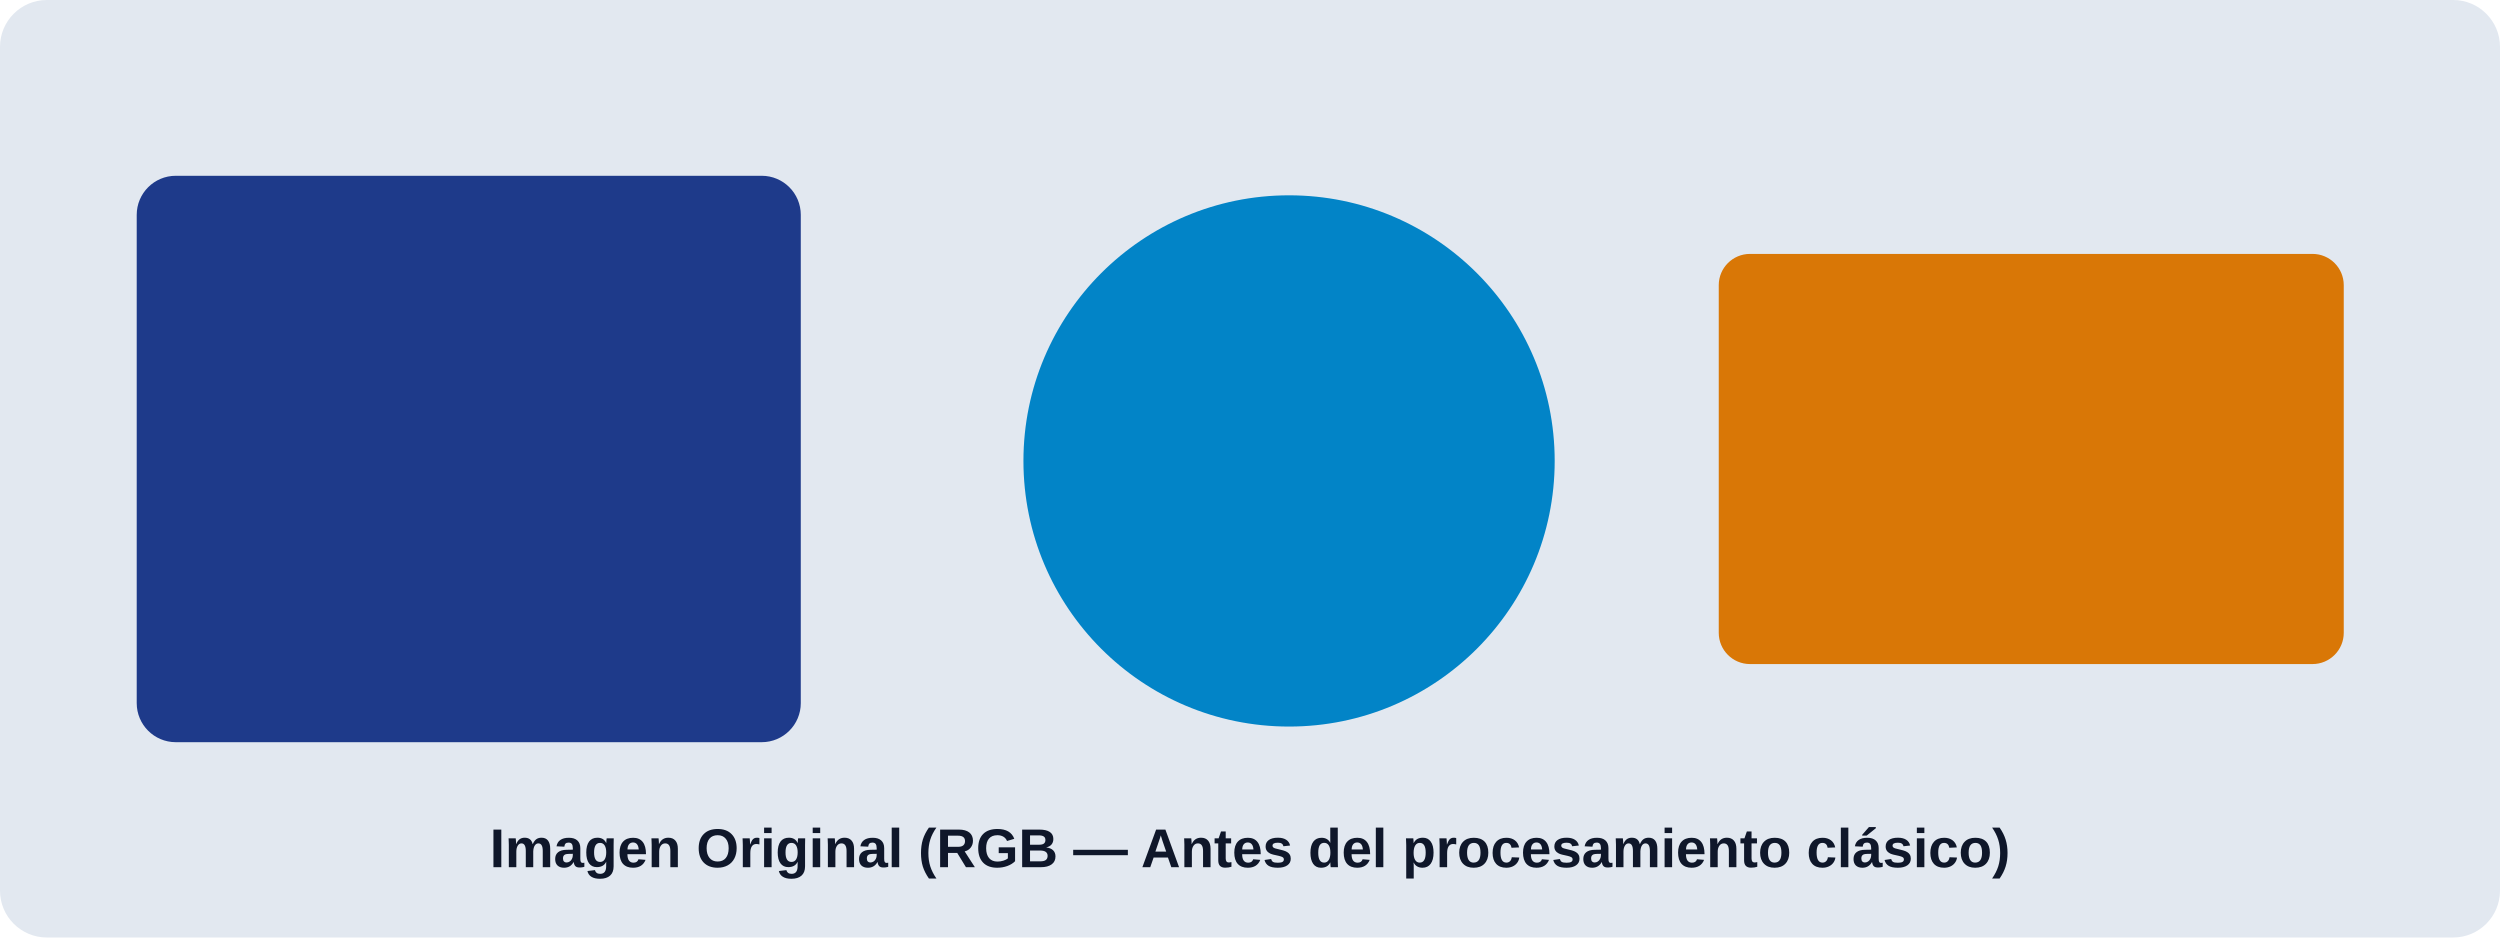
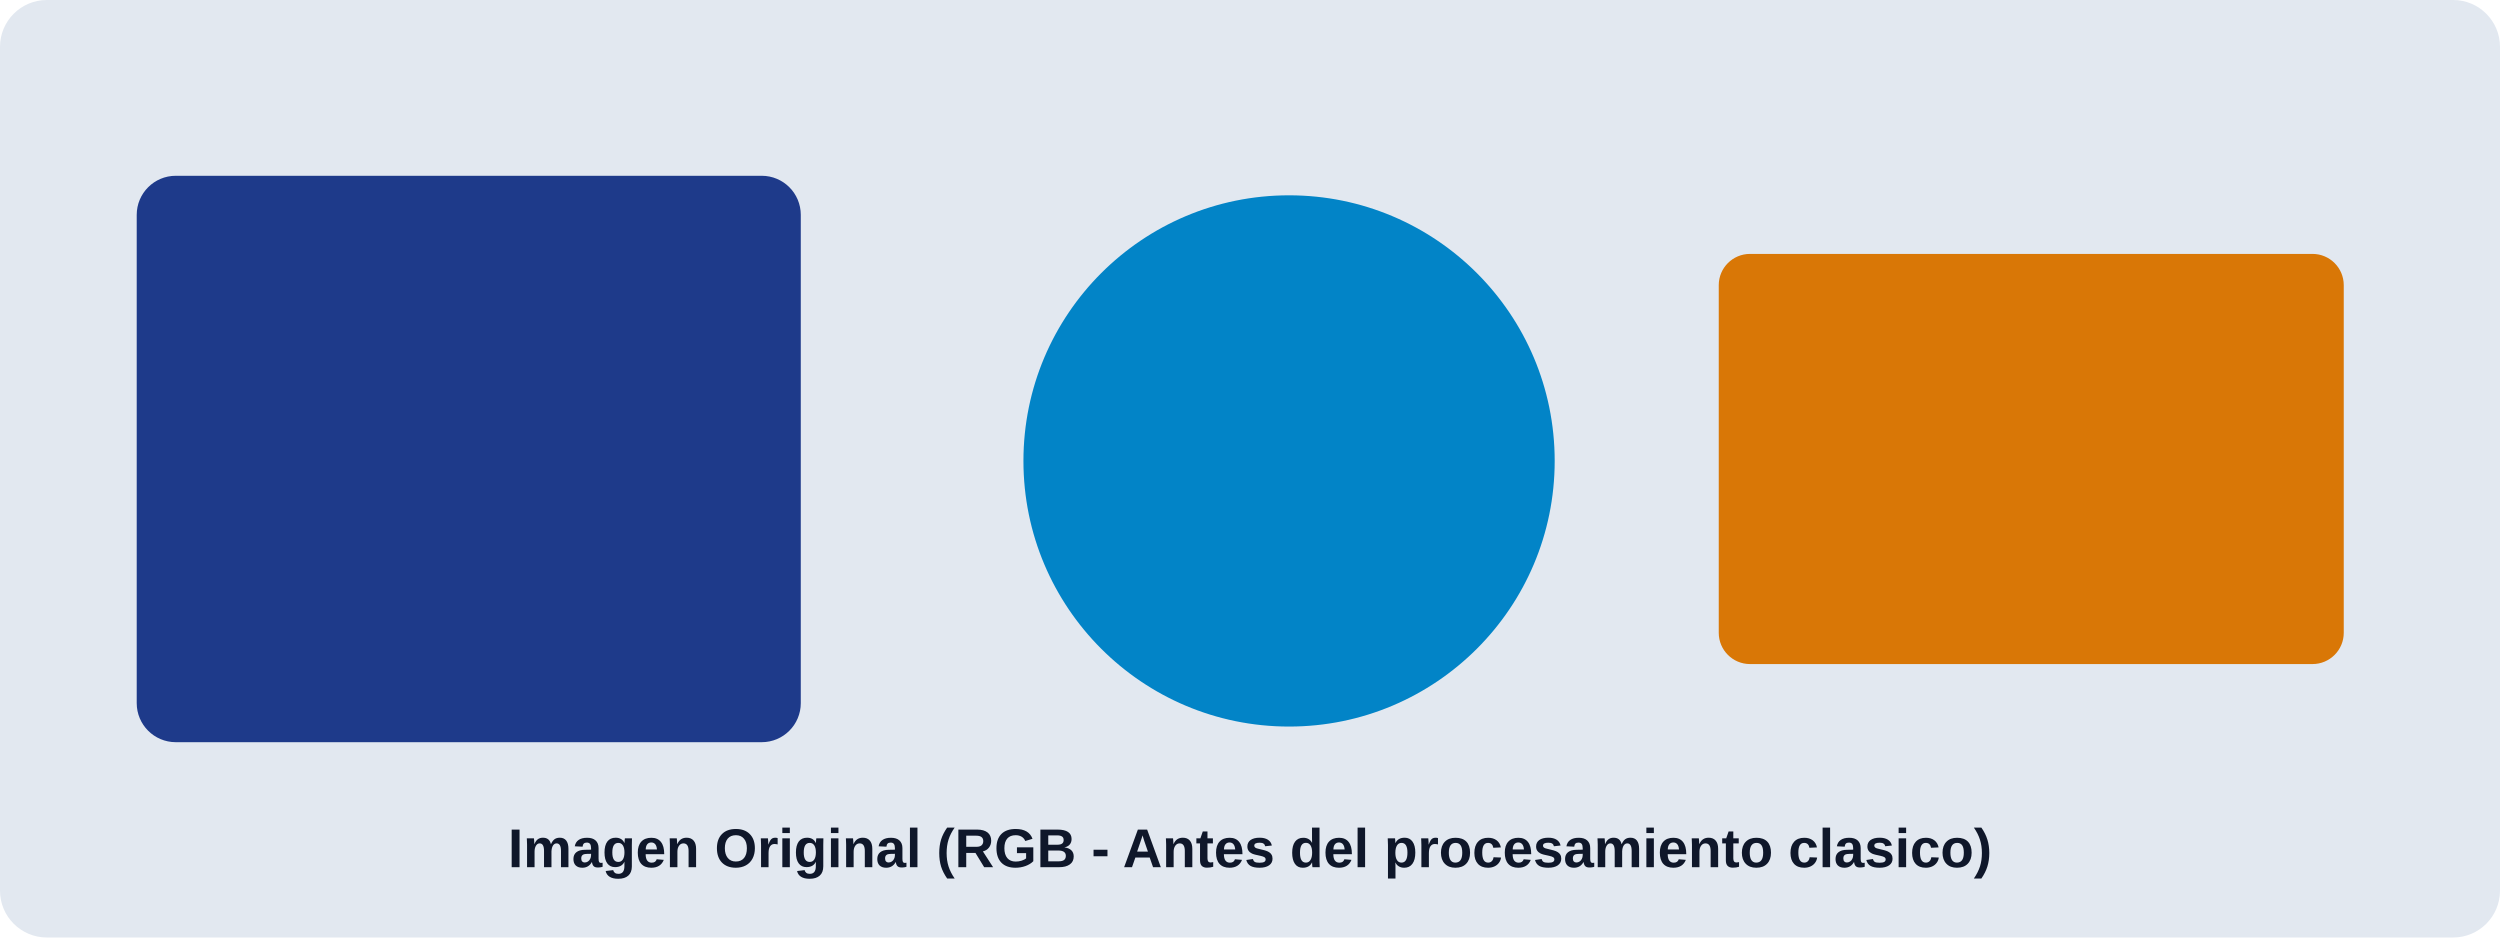
<svg xmlns="http://www.w3.org/2000/svg" viewBox="0 0 640 240" width="640" height="240">
  <rect width="640" height="240" rx="12" fill="#e2e8f0" />
  <rect x="35" y="45" width="170" height="145" rx="10" fill="#1e3a8a" />
  <circle cx="330" cy="118" r="68" fill="#0284c7" />
  <rect x="440" y="65" width="160" height="105" rx="8" fill="#d97706" />
  <text x="320" y="222" text-anchor="middle" font-family="Segoe UI, Arial, sans-serif" font-size="14" font-weight="bold" fill="#0f172a">
-     Imagen Original (RGB — Antes del procesamiento clásico)
+     Imagen Original (RGB - Antes del procesamiento clasico)
  </text>
</svg>
